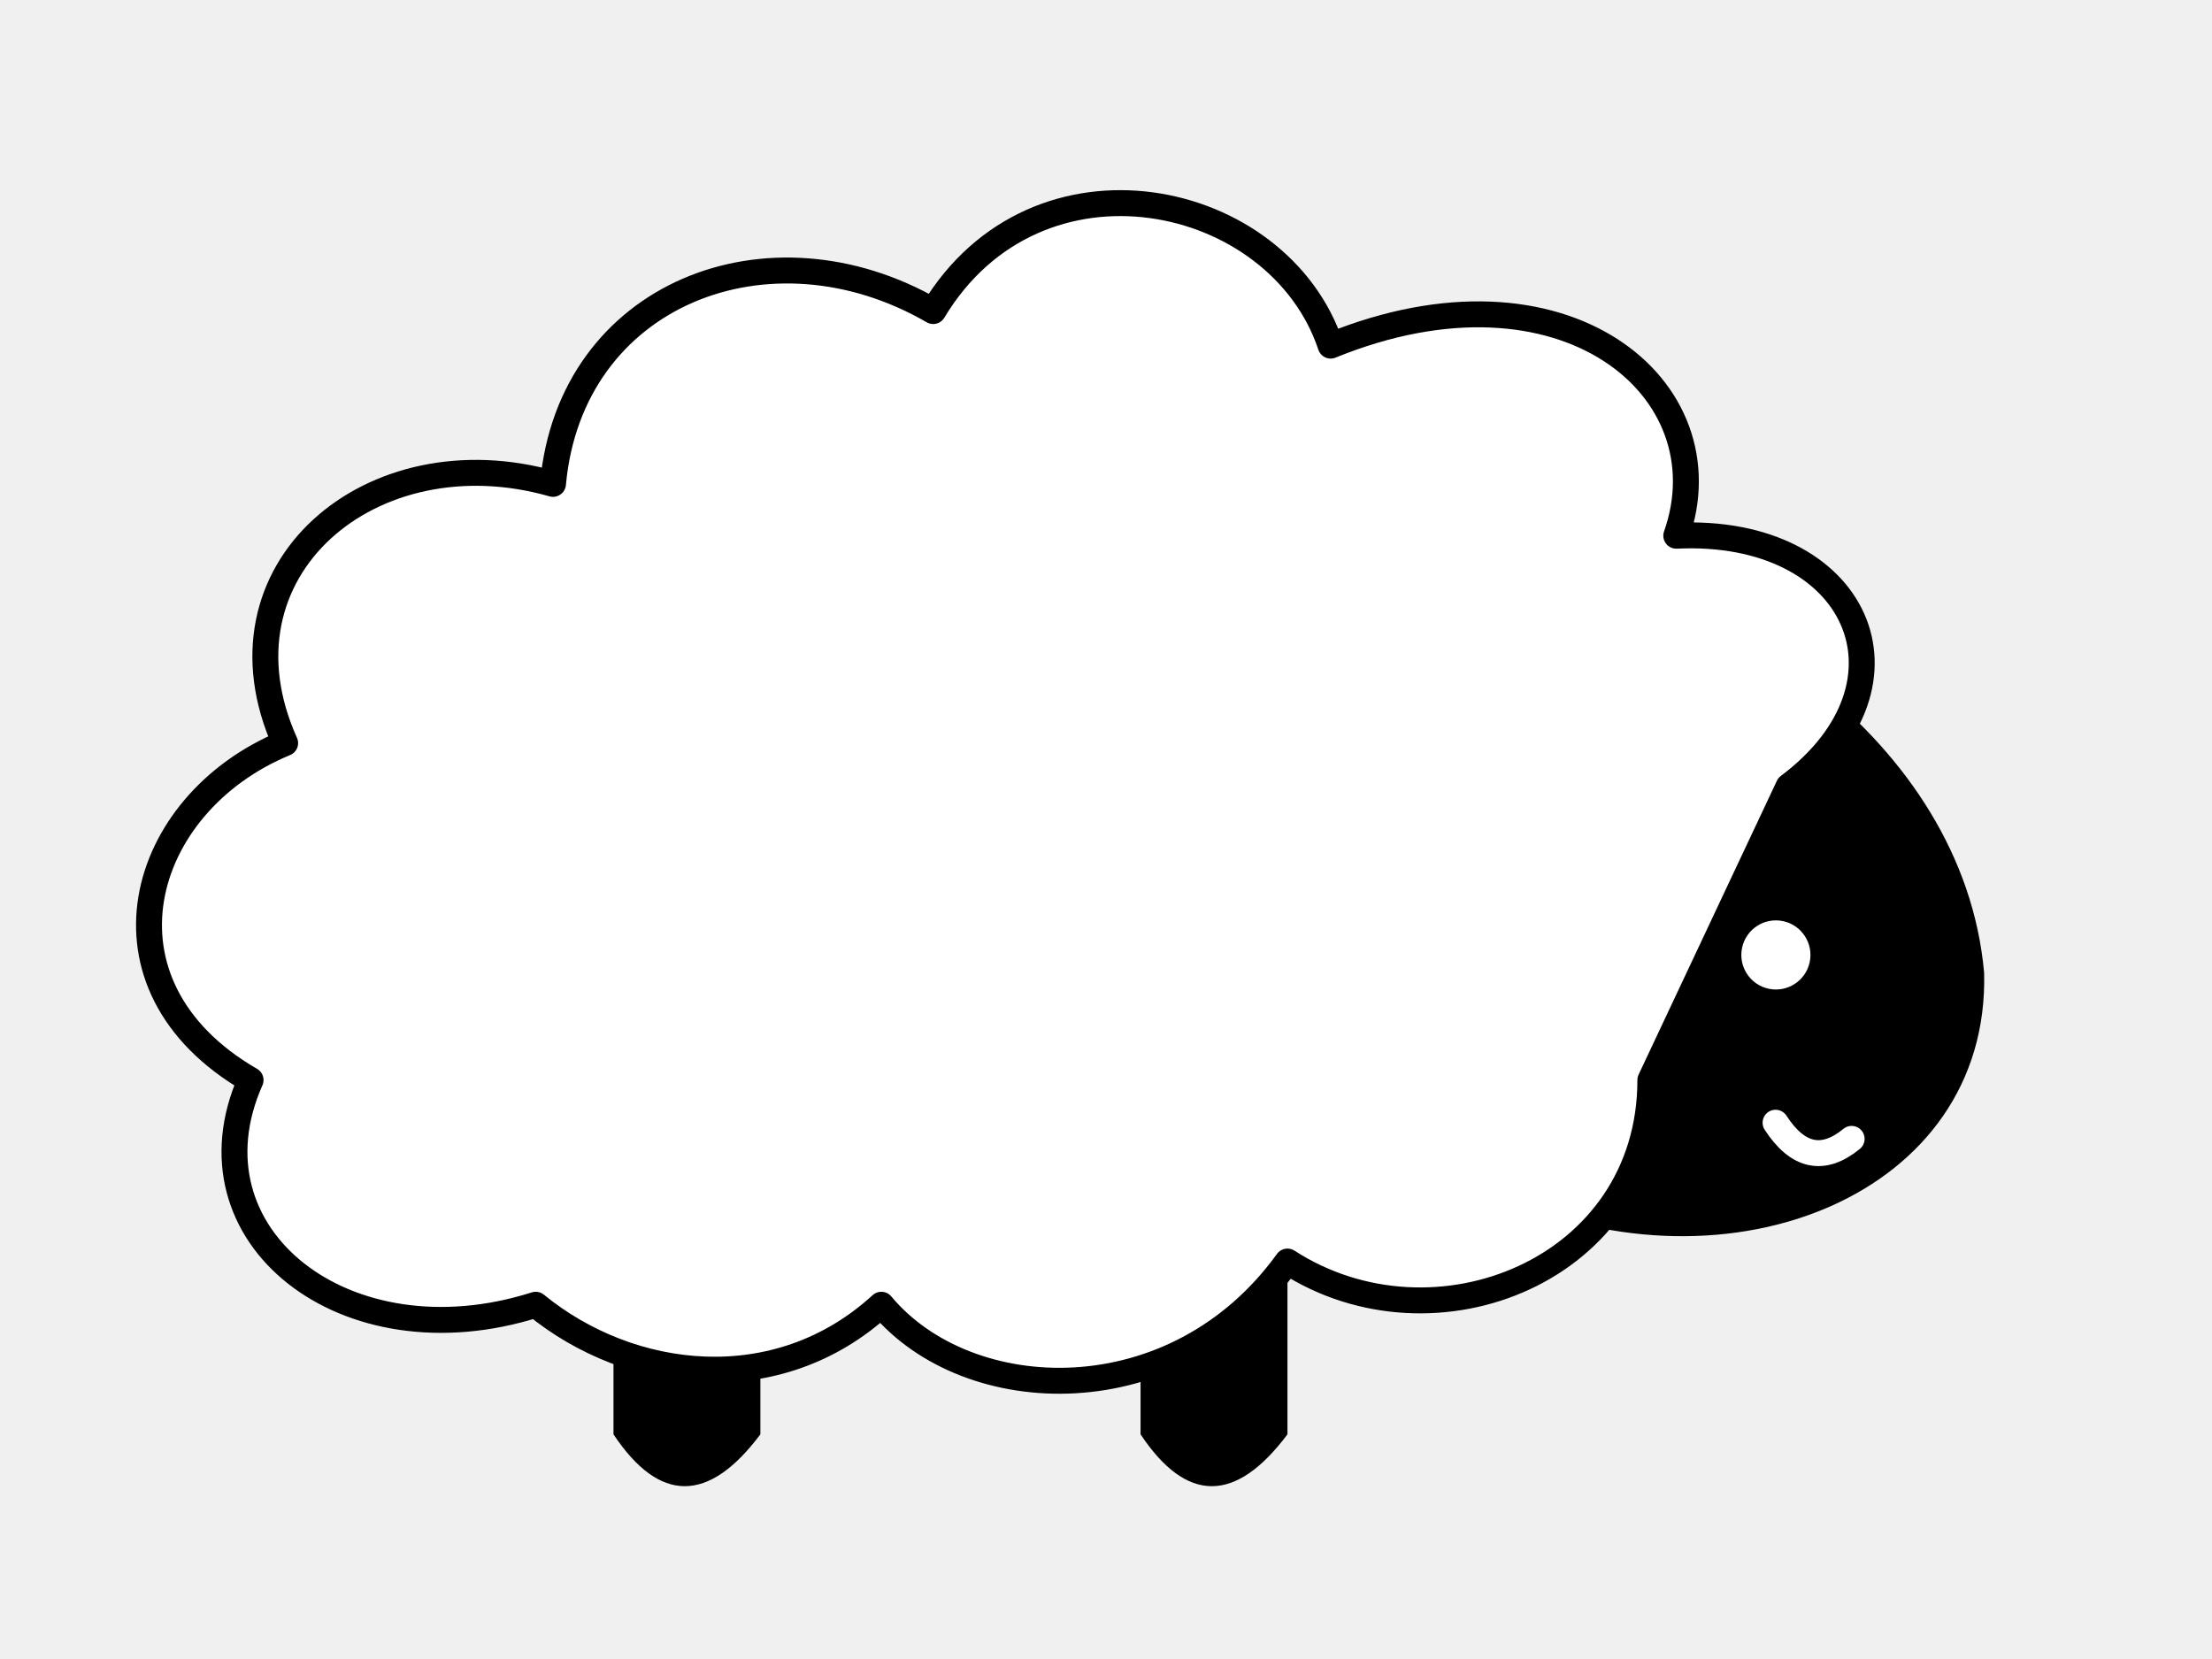
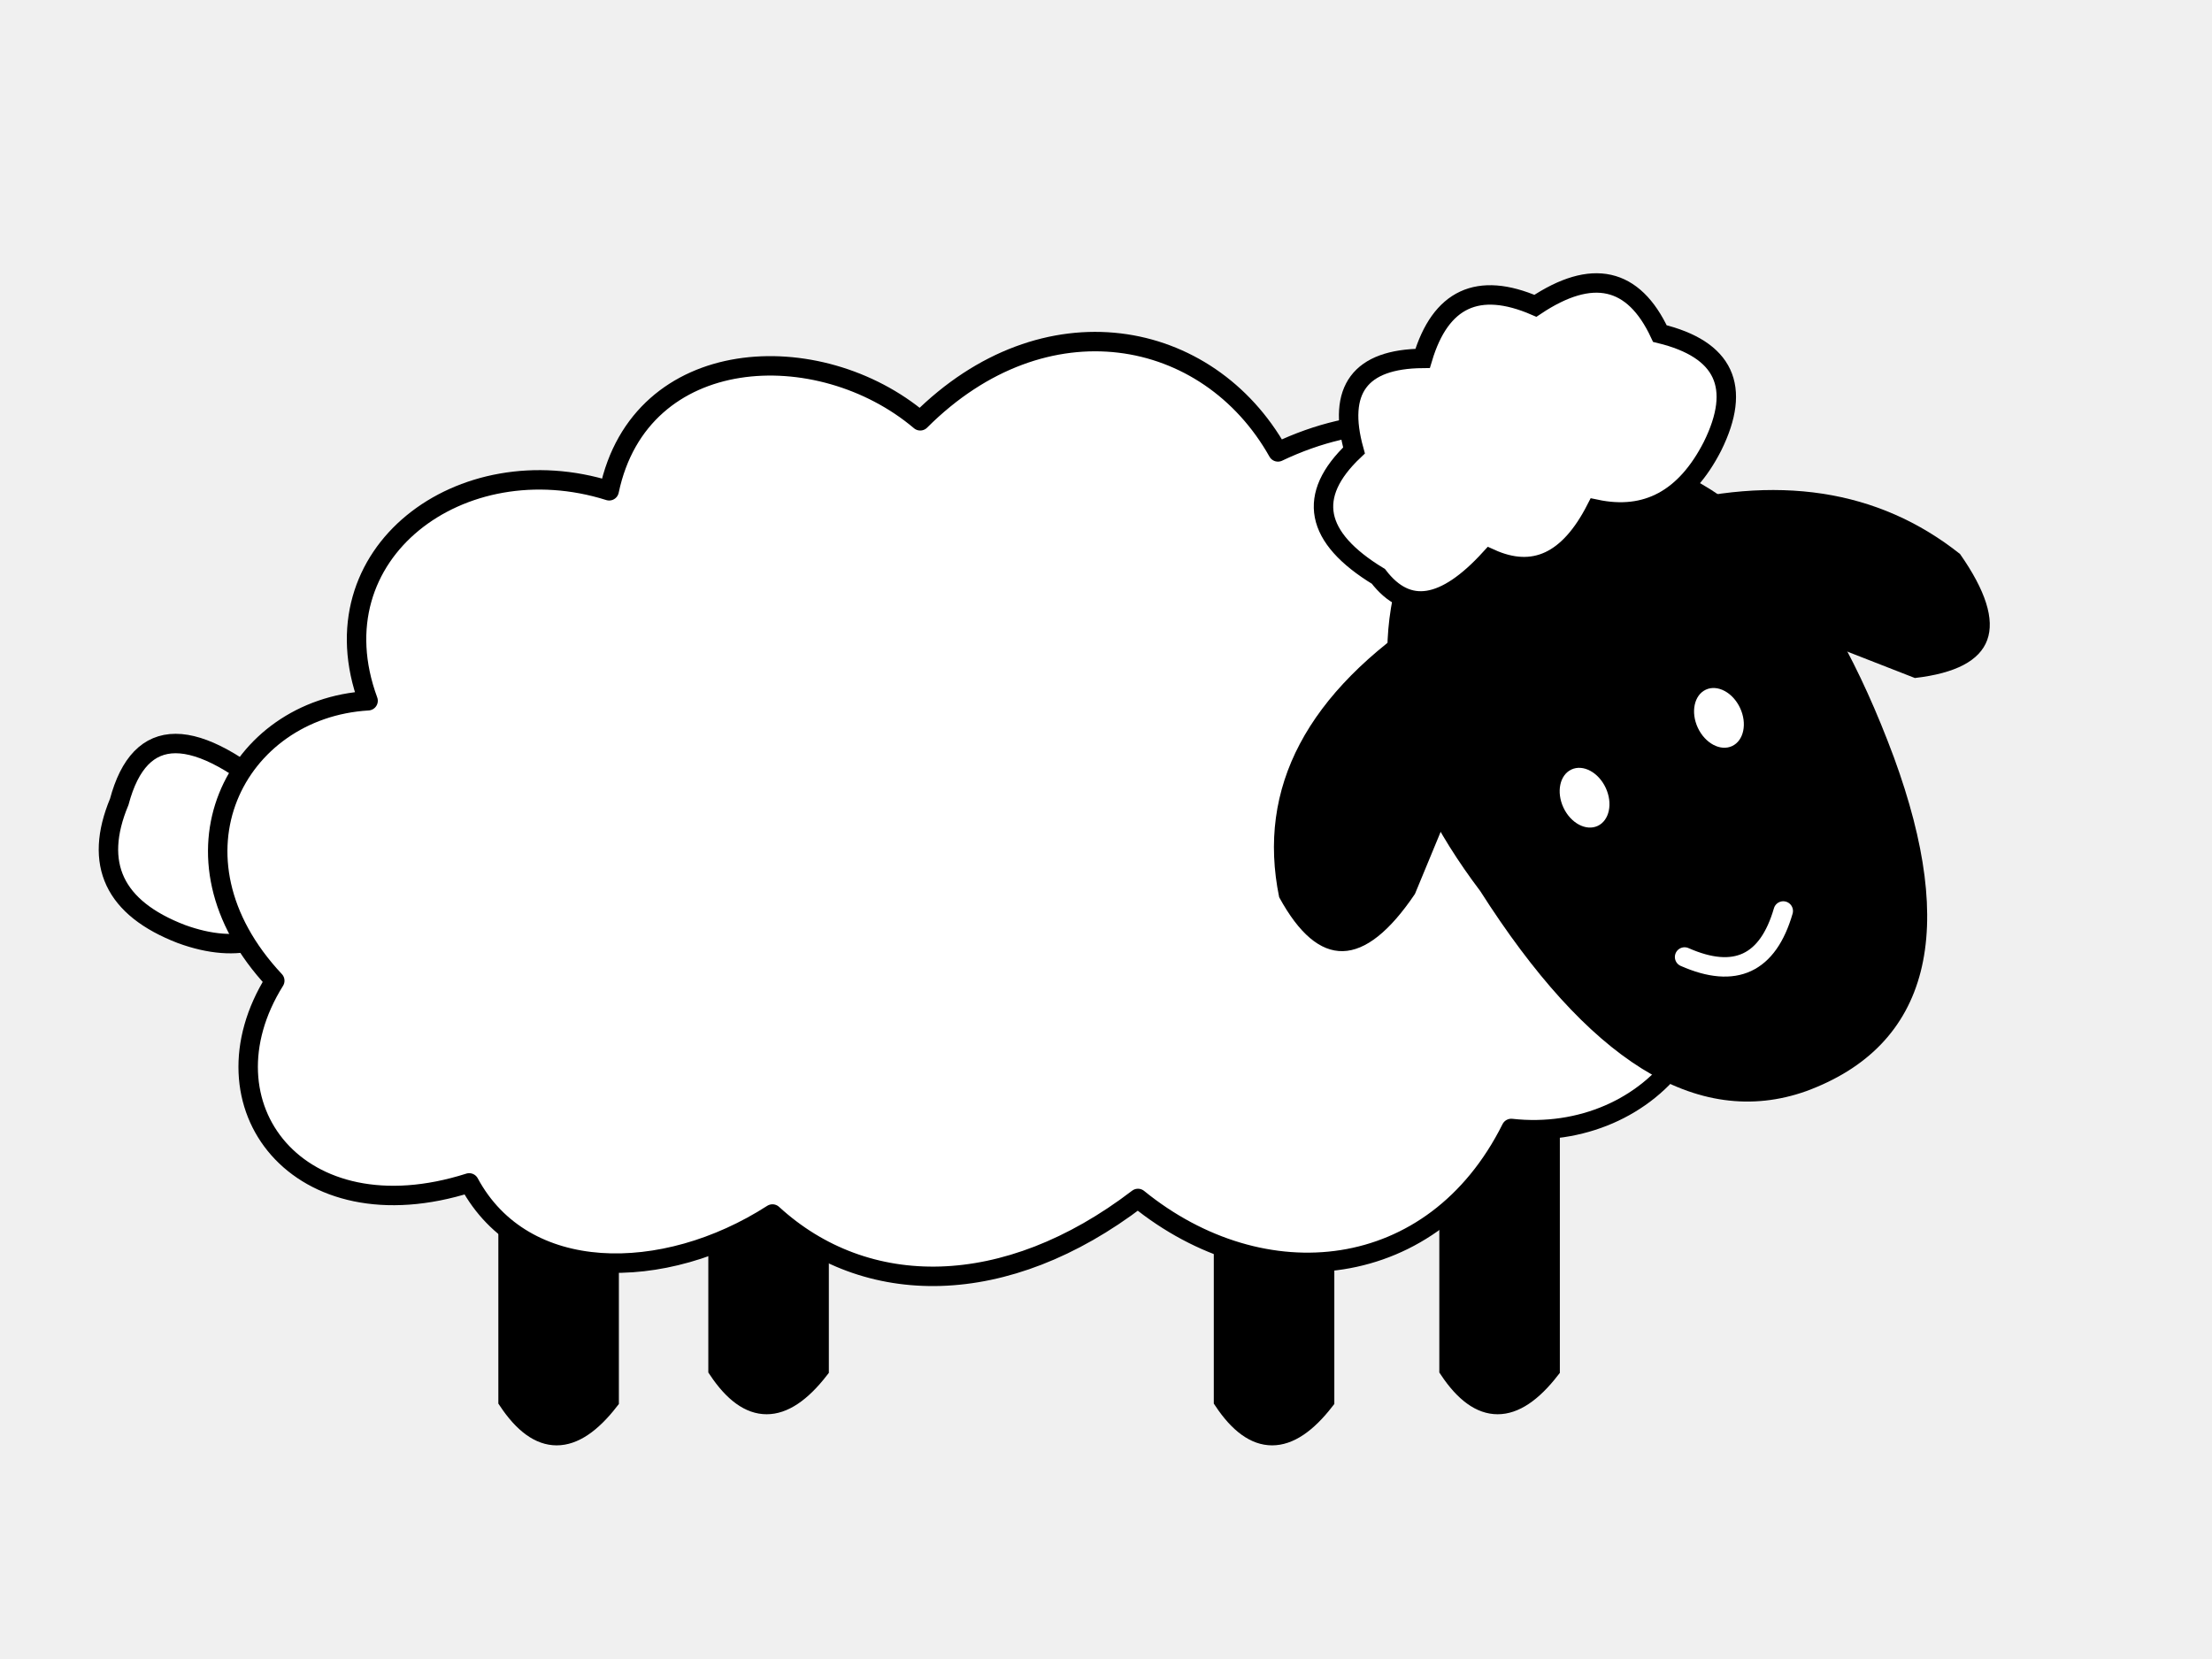
<svg xmlns="http://www.w3.org/2000/svg" width="256" height="192" viewBox="0 0 256 192">
-   <g transform="">
-     <g transform="translate(0 0)">
-       <path d="M71 139v27q8 12 17 0v-27M132 139v27q8 12 17 0v-27" fill="black" />
-       <g transform="rotate(12 171 95)">
-         <path d="M171 65C192 62 224 74 232 100C238 125 211 143 183 137C160 133 153 108 163 88Z" fill="black" />
-         <path d="M179 75q-30 9-24 35q21 4 28-23Z" fill="black" />
-         <circle cx="208" cy="103" r="4" fill="white" />
-         <path d="M212 122q5 5 9 0" stroke="white" fill="none" stroke-width="3" stroke-linecap="round" />
+   <g transform="translate(12 10) scale(.9)">
+     <path d="M23 92q-17-15-21 0q-5 12 8 17q11 4 17-5" fill="white" stroke="black" stroke-width="2.5" />
+     <path d="M52 130v39q6 9 13 0v-39M79 132v33q6 9 13 0v-33M144 130v39q6 9 13 0v-39M173 126v39q6 9 13 0v-39" fill="black" stroke="black" stroke-width="2.5" />
+     <path d="M47 141C25 148 12 131 22 115C7 99 17 80 34 79C27 60 46 46 65 52C69 33 92 32 105 43C121 27 142 31 151 47C172 37 191 49 191 66C211 67 215 88 202 99C214 119 199 136 181 134C171 154 149 156 133 143C116 156 98 156 86 145C72 154 54 154 47 141Z" fill="white" stroke="black" stroke-width="2.5" stroke-linejoin="round" />
+     <g transform="translate(0 -8)">
+       <g transform="rotate(-25 183 93)">
+         <path d="M181 64q-16 15-10 43q5 38 26 40q24 2 27-33q3-37-15-49Z" fill="black" stroke="black" stroke-width="2.5" />
+         <path d="M179 72q-28 4-33 25q1 16 16 7l24-22M211 72q24 4 33 22q3 17-12 12l-21-22" fill="black" />
+         <ellipse cx="187" cy="102" rx="3" ry="4" fill="white" />
+         <ellipse cx="207" cy="100" rx="3" ry="4" fill="white" />
+         <path d="M190 126q7 8 14 0" fill="none" stroke="white" stroke-width="2.5" stroke-linecap="round" />
+         <path d="M175 65q-8-12 4-16q2-12 13-7q8-9 16 0q13-2 13 10q10 8 0 16q-9 7-17 1q-9 7-15 0q-12 5-14-4Z" fill="white" stroke="black" stroke-width="2.5" />
      </g>
-       <path d="M62 151C40 158 21 143 29 125C10 114 16 93 33 86C24 66 43 50 64 56C66 34 89 25 108 36C120 16 148 22 154 40C181 29 200 45 194 62C215 61 223 79 207 91L191 125C191 147 166 157 149 146C136 164 112 163 102 151C90 162 73 160 62 151Z" fill="white" stroke="black" stroke-width="3" stroke-linejoin="round" />
    </g>
  </g>
</svg>
